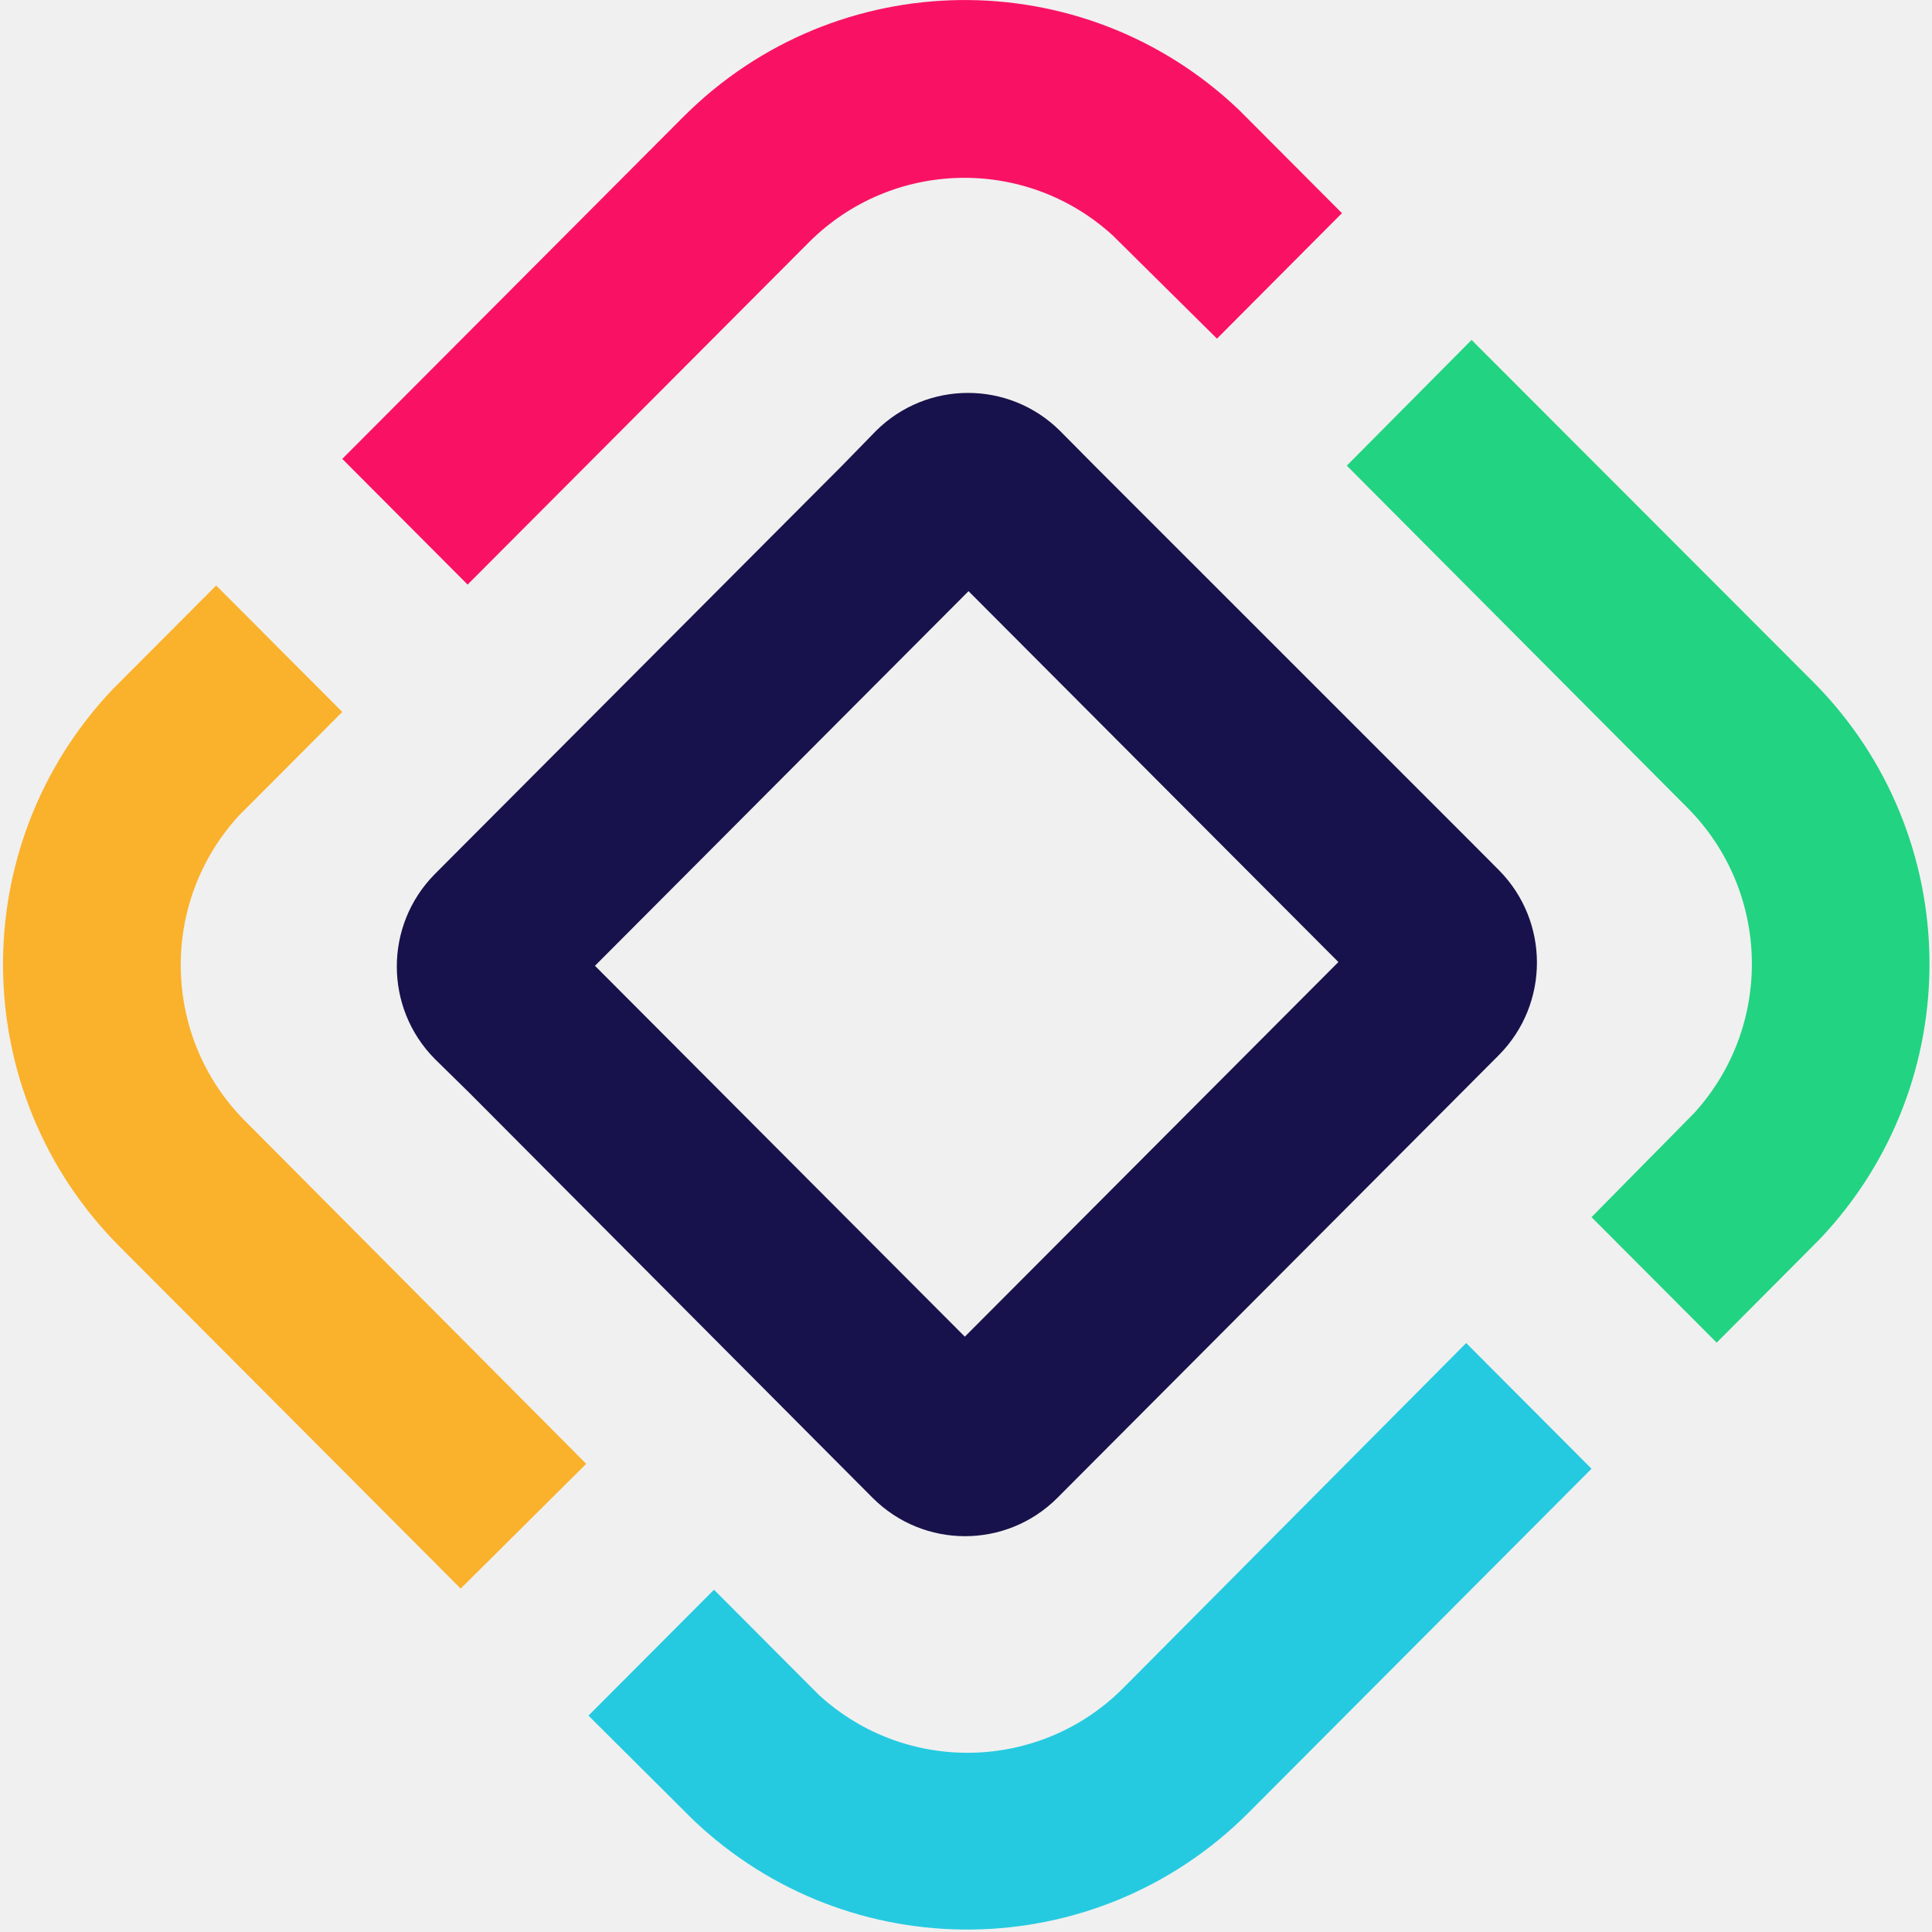
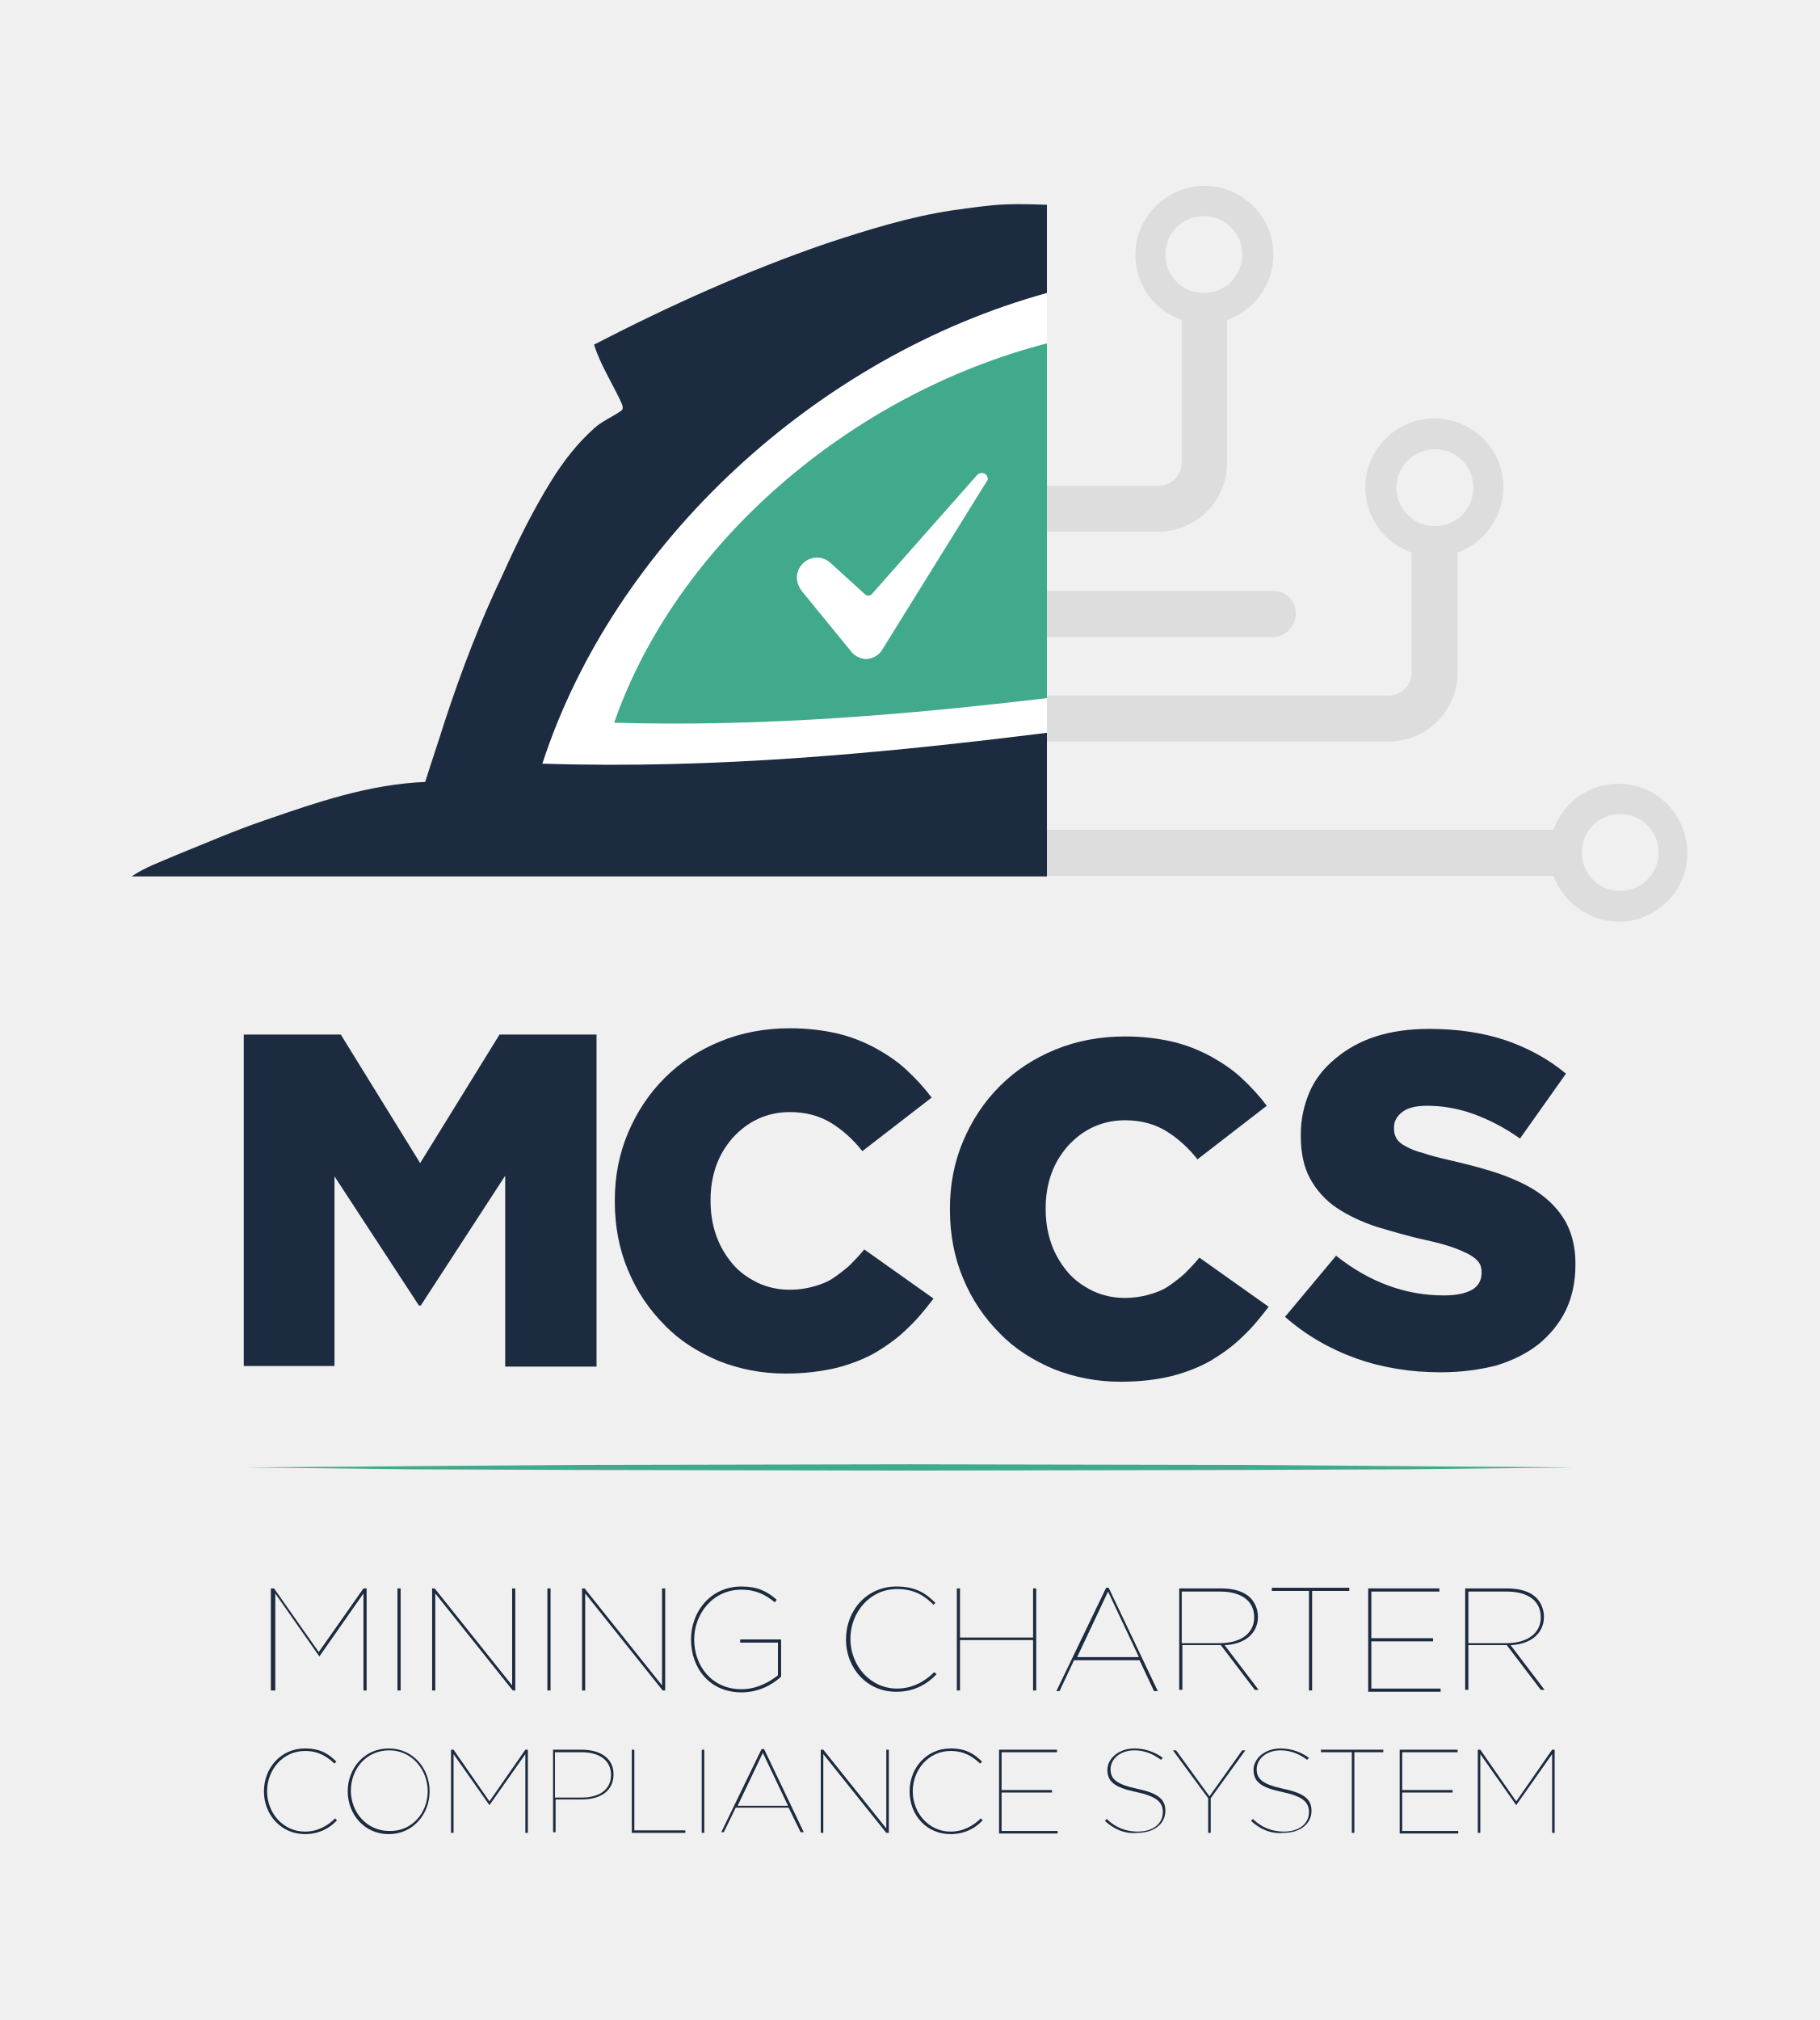
- <svg xmlns="http://www.w3.org/2000/svg" width="64" height="64">
-   <g class="layer">
-     <g id="svg_8">
-       <path d="m22.655,3.852l-11.317,11.349l4.152,4.164l11.317,-11.349a7.295,7.316 0 0 1 10.067,-0.205l3.44,3.407l4.14,-4.157l-3.416,-3.425a13.186,13.223 0 0 0 -18.383,0.217z" fill="#f91264" id="svg_1" />
-       <path d="m36.15,48.492l12.375,-12.41l1.132,-1.136a4.331,4.344 0 0 0 0,-6.118l-1.132,-1.136l-12.282,-12.28l-1.126,-1.136a4.331,4.344 0 0 0 -6.101,0l-1.108,1.136l-12.375,12.41l-1.132,1.136a4.331,4.344 0 0 0 0,6.118l1.132,1.111l12.252,12.305l1.132,1.136a4.331,4.344 0 0 0 6.101,0l1.132,-1.136zm-16.441,-16.499l12.375,-12.41l12.252,12.286l-12.375,12.41l-12.252,-12.286z" fill="#17124b" id="svg_2" />
-       <path d="m37.19,55.938a7.295,7.316 0 0 1 -10.067,0.205l0,0l-3.471,-3.481l-4.158,4.17l3.465,3.45a13.18,13.217 0 0 0 18.383,-0.217l11.379,-11.411l-4.152,-4.164l-11.379,11.448z" fill="#25cae0" id="svg_3" />
-       <polygon fill="#25cae0" id="svg_4" points="52.721,40.319 52.721,40.319 54.107,41.709 52.721,40.319 " />
-       <polygon fill="#f91264" id="svg_5" points="7.155,19.396 9.234,21.481 7.155,19.396 7.155,19.396 " />
-       <path d="m8.108,37.124a7.289,7.31 0 0 1 -0.204,-10.096l3.434,-3.444l-4.177,-4.188l-3.434,3.444l0,0a13.18,13.217 0 0 0 0.217,18.435l11.317,11.349l4.158,-4.133l-11.311,-11.368z" fill="#fab12b" id="svg_6" />
-       <path d="m60.084,22.61l-11.336,-11.349l-4.133,4.164l11.299,11.349a7.301,7.322 0 0 1 0.204,10.102l-3.397,3.444l4.146,4.157l3.416,-3.431a13.186,13.223 0 0 0 -0.198,-18.435z" fill="#22d382" id="svg_7" />
+ <svg xmlns="http://www.w3.org/2000/svg" version="1.1" id="Layer_1" x="0px" y="0px" viewBox="0 0 288.8 320.6" style="enable-background:new 0 0 288.8 320.6;" xml:space="preserve">
+   <style type="text/css">
+ 	.st0{fill:#FFFFFE;}
+ 	.st1{fill:#FFFFFF;}
+ 	.st2{fill:#DDDDDD;}
+ 	.st3{fill:#1C2B3F;}
+ 	.st4{fill:#42AA8C;}
+ </style>
+   <g>
+     <path class="st1" d="M166.2,42.9c-39.8,10.9-74.5,43-86.9,80.9c29.9,1,59.1-1.8,86.9-5.3V42.9z" />
+     <path id="Shape_1_" class="st2" d="M205.7,97.4c0,2-1.6,3.7-3.7,3.7h-36.6v-7.3H202C204.1,93.7,205.7,95.3,205.7,97.4z" />
+     <path class="st2" d="M165.5,84.4h18.3c6.1,0,11-4.9,11-11V50.8c5-1.8,8.1-6.9,7.2-12.2c-0.9-5.3-5.5-9.1-10.8-9.1   c-5.3,0-9.9,3.9-10.8,9.1c-0.9,5.3,2.1,10.4,7.2,12.2v22.6c0,2-1.6,3.7-3.7,3.7h-18.3V84.4z M191.1,46.5c-3.4,0-6.1-2.7-6.1-6.1   c0-3.4,2.7-6.1,6.1-6.1s6.1,2.7,6.1,6.1C197.2,43.8,194.5,46.5,191.1,46.5z" />
+     <path class="st2" d="M256.9,146.3L256.9,146.3c5.6,0,10.3-4.2,10.9-9.7c0.6-5.5-3-10.7-8.4-11.9c-5.4-1.3-10.9,1.7-12.8,7h-81.2   v7.3h81.2C248.2,143.3,252.3,146.2,256.9,146.3z M257.2,141.4c-3.4,0-6.1-2.7-6.1-6.1c0-3.4,2.7-6.1,6.1-6.1c3.4,0,6.1,2.7,6.1,6.1   C263.3,138.7,260.5,141.4,257.2,141.4z" />
+     <g>
+       <path class="st3" d="M157.4,32.6c-2.1,0.2-4.2,0.5-6.3,0.8c-6.7,1-13.4,3.1-19.8,5.2c-12.8,4.4-25,9.9-37,16.1    c1,3.1,2.7,5.8,4.1,8.7c0.2,0.5,0.8,1.4,0.2,1.8c-1.4,1-3,1.6-4.3,2.8c-2.7,2.4-5,5.4-6.9,8.5c-2.9,4.7-5.3,9.6-7.6,14.7    c-3.6,7.5-6.6,15.4-9.2,23.3c-1,3.2-2.1,6.4-3.1,9.6c-9,0.4-17.1,3.2-25.5,6.1c-4.7,1.6-9.3,3.6-14,5.5c-2.5,1.1-4.9,1.9-7.1,3.4    h145.3v-17.8v-5c-25.6,3.2-52.6,5.8-80.1,4.9c11.4-35,43.5-64.6,80.1-74.7v-14C163.2,32.4,160.3,32.3,157.4,32.6z" />
+       <path class="st4" d="M166.2,54.5c-31.4,8.1-58.9,32-68.7,60.2c23.6,0.7,46.8-1.3,68.7-3.9V54.5z" />
+     </g>
+     <g id="_7-Check_2_">
+       <path class="st1" d="M129.7,88.5c-1.7,0-3.2,1.4-3.2,3.2c0,0.7,0.3,1.4,0.7,2l8,9.8c0.6,0.7,1.5,1.1,2.4,1.1    c1-0.1,1.9-0.6,2.4-1.4l16.7-26.9c0,0,0,0,0,0c0.2-0.2,0.1-0.7-0.2-1c-0.4-0.3-0.9-0.3-1.3,0c0,0,0,0,0,0c0,0,0,0,0,0l-16.8,19    c-0.3,0.3-0.7,0.3-1,0.1c0,0,0,0,0,0l-5.6-5.1C131.2,88.8,130.5,88.5,129.7,88.5L129.7,88.5z" />
+     </g>
+     <path class="st2" d="M238.5,75.5c-0.9-5.3-5.5-9.1-10.8-9.1c-5.3,0-9.9,3.9-10.8,9.1s2.1,10.4,7.2,12.2v19c0,2-1.6,3.7-3.7,3.7   h-54.2v7.3h54.2v0c6.1,0,11-4.9,11-11v-19C236.3,85.9,239.4,80.8,238.5,75.5z M227.8,83.5c-3.4,0-6.1-2.7-6.1-6.1   c0-3.4,2.7-6.1,6.1-6.1c3.4,0,6.1,2.7,6.1,6.1C233.9,80.8,231.2,83.5,227.8,83.5z" />
+     <g>
+       <path class="st3" d="M38.7,164.2h15.4l12.6,20.4l12.6-20.4h15.4v52.7H80.2v-30.3l-13.4,20.6h-0.3l-13.4-20.5v30.1H38.7V164.2z" />
+       <path class="st3" d="M124.7,218c-3.8,0-7.3-0.7-10.6-2c-3.3-1.4-6.2-3.2-8.6-5.7c-2.4-2.4-4.4-5.3-5.8-8.7    c-1.4-3.3-2.1-7-2.1-10.9v-0.2c0-3.8,0.7-7.4,2.1-10.7c1.4-3.3,3.3-6.2,5.8-8.7c2.5-2.5,5.4-4.4,8.8-5.8c3.4-1.4,7.1-2.1,11.1-2.1    c2.7,0,5.2,0.3,7.4,0.8c2.2,0.5,4.2,1.3,6.1,2.3c1.8,1,3.5,2.1,5,3.5c1.5,1.4,2.8,2.8,4,4.4l-11,8.5c-1.5-1.9-3.2-3.4-5-4.5    c-1.8-1.1-4-1.7-6.5-1.7c-1.9,0-3.6,0.4-5.1,1.1c-1.5,0.7-2.8,1.7-4,3c-1.1,1.3-2,2.7-2.6,4.4c-0.6,1.7-0.9,3.5-0.9,5.4v0.2    c0,2,0.3,3.8,0.9,5.5c0.6,1.7,1.5,3.2,2.6,4.5c1.1,1.3,2.4,2.2,4,3c1.5,0.7,3.2,1.1,5.1,1.1c1.4,0,2.6-0.2,3.7-0.5    c1.1-0.3,2.2-0.7,3.1-1.3c0.9-0.6,1.8-1.3,2.6-2c0.8-0.8,1.6-1.6,2.4-2.6l11,7.8c-1.3,1.7-2.6,3.3-4.1,4.7c-1.5,1.5-3.2,2.7-5,3.8    c-1.9,1.1-4,1.9-6.3,2.5C130.2,217.7,127.6,218,124.7,218z" />
+       <path class="st3" d="M228.7,217.8c-4.7,0-9.2-0.7-13.4-2.2c-4.2-1.5-8-3.7-11.3-6.6l8.1-9.7c5.3,4.2,11,6.3,17.1,6.3    c2,0,3.4-0.3,4.5-0.9c1-0.6,1.5-1.5,1.5-2.7v-0.1c0-0.6-0.1-1-0.4-1.5c-0.3-0.4-0.7-0.8-1.4-1.2c-0.7-0.4-1.6-0.8-2.7-1.2    c-1.1-0.4-2.6-0.8-4.4-1.2c-2.8-0.6-5.4-1.4-7.8-2.1c-2.4-0.8-4.5-1.8-6.3-3c-1.8-1.2-3.2-2.8-4.2-4.6c-1-1.8-1.5-4.1-1.5-6.8    v-0.2c0-2.5,0.5-4.7,1.4-6.8c0.9-2.1,2.3-3.8,4.1-5.3c1.8-1.5,3.9-2.7,6.4-3.5c2.5-0.8,5.3-1.2,8.5-1.2c4.5,0,8.5,0.6,12.1,1.8    c3.5,1.2,6.7,2.9,9.6,5.3l-7.3,10.3c-2.4-1.7-4.9-3-7.4-3.9c-2.5-0.9-5-1.3-7.3-1.3c-1.8,0-3.1,0.3-4,1c-0.9,0.7-1.3,1.5-1.3,2.4    v0.2c0,0.6,0.1,1.1,0.4,1.6c0.3,0.5,0.8,0.9,1.4,1.2c0.7,0.4,1.6,0.8,2.8,1.1c1.2,0.4,2.7,0.8,4.5,1.2c3,0.7,5.7,1.4,8.2,2.3    c2.4,0.9,4.5,1.9,6.2,3.2c1.7,1.3,3,2.8,3.9,4.5c0.9,1.8,1.4,3.9,1.4,6.3v0.2c0,2.7-0.5,5.1-1.5,7.2c-1,2.1-2.5,3.9-4.3,5.4    c-1.9,1.5-4.1,2.6-6.7,3.4C234.9,217.4,232,217.8,228.7,217.8z" />
+       <path class="st3" d="M177.9,219.3c-3.8,0-7.3-0.7-10.6-2c-3.3-1.4-6.2-3.2-8.6-5.7c-2.4-2.4-4.4-5.3-5.8-8.7    c-1.4-3.3-2.1-7-2.1-10.9v-0.2c0-3.8,0.7-7.4,2.1-10.7c1.4-3.3,3.3-6.2,5.8-8.7c2.5-2.5,5.4-4.4,8.8-5.8c3.4-1.4,7.1-2.1,11.1-2.1    c2.7,0,5.2,0.3,7.4,0.8c2.2,0.5,4.2,1.3,6.1,2.3c1.8,1,3.5,2.1,5,3.5c1.5,1.4,2.8,2.8,4,4.4l-11,8.5c-1.5-1.9-3.2-3.4-5-4.5    c-1.8-1.1-4-1.7-6.5-1.7c-1.9,0-3.6,0.4-5.1,1.1c-1.5,0.7-2.8,1.7-4,3c-1.1,1.3-2,2.7-2.6,4.4c-0.6,1.7-0.9,3.5-0.9,5.4v0.2    c0,2,0.3,3.8,0.9,5.5c0.6,1.7,1.5,3.2,2.6,4.5c1.1,1.3,2.4,2.2,4,3c1.5,0.7,3.2,1.1,5.1,1.1c1.4,0,2.6-0.2,3.7-0.5    c1.1-0.3,2.2-0.7,3.1-1.3c0.9-0.6,1.8-1.3,2.6-2c0.8-0.8,1.6-1.6,2.4-2.6l11,7.8c-1.3,1.7-2.6,3.3-4.1,4.7c-1.5,1.5-3.2,2.7-5,3.8    c-1.9,1.1-4,1.9-6.3,2.5C183.5,219,180.9,219.3,177.9,219.3z" />
+     </g>
+     <g>
+       <polygon class="st4" points="39,232.9 65.3,232.7 91.7,232.5 144.4,232.4 197.1,232.5 223.4,232.7 249.8,232.9 223.4,233.2     197.1,233.3 144.4,233.4 91.7,233.3 65.3,233.2   " />
+     </g>
+     <g>
+       <path class="st3" d="M43,252.1h0.5l7.1,10.1l7.1-10.1h0.5v16.2h-0.5v-15.4l-7,10h0l-7-10v15.4H43V252.1z" />
+       <path class="st3" d="M63.1,252.1h0.5v16.2h-0.5V252.1z" />
+       <path class="st3" d="M68.6,252.1H69l12.3,15.4v-15.4h0.5v16.2h-0.4l-12.3-15.4v15.4h-0.5V252.1z" />
+       <path class="st3" d="M86.9,252.1h0.5v16.2h-0.5V252.1z" />
+       <path class="st3" d="M92.4,252.1h0.4l12.3,15.4v-15.4h0.5v16.2h-0.4l-12.3-15.4v15.4h-0.5V252.1z" />
+       <path class="st3" d="M109.7,260.2L109.7,260.2c0-4.4,3.1-8.4,8-8.4c2.5,0,4,0.7,5.6,2.1l-0.3,0.4c-1.5-1.2-3-2-5.3-2    c-4.6,0-7.5,3.9-7.5,7.9v0c0,4.2,2.8,7.9,7.5,7.9c2.4,0,4.4-1.1,5.8-2.2v-5.2h-6v-0.5h6.5v5.9c-1.5,1.4-3.7,2.5-6.3,2.5    C112.7,268.6,109.7,264.8,109.7,260.2z" />
+       <path class="st3" d="M134.3,260.2L134.3,260.2c0-4.6,3.3-8.4,8-8.4c3.1,0,4.7,1.1,6.2,2.6l-0.3,0.3c-1.3-1.3-2.9-2.5-5.8-2.5    c-4.3,0-7.4,3.7-7.4,7.9v0c0,4.3,3.2,7.9,7.4,7.9c2.6,0,4.6-1.3,5.9-2.6l0.4,0.3c-1.4,1.5-3.5,2.8-6.3,2.8    C137.7,268.6,134.3,264.8,134.3,260.2z" />
+       <path class="st3" d="M151.9,252.1h0.5v7.8H164v-7.8h0.5v16.2H164v-8h-11.6v8h-0.5V252.1z" />
+       <path class="st3" d="M175.6,252h0.4l7.8,16.4h-0.6l-2.3-4.9h-10.4l-2.3,4.9h-0.5L175.6,252z M180.8,263l-4.9-10.4l-4.9,10.4H180.8    z" />
+       <path class="st3" d="M187.2,252.1h6.6c2.1,0,3.7,0.5,4.7,1.5c0.7,0.7,1.2,1.8,1.2,3v0c0,2.7-2.2,4.4-5.3,4.5l5.4,7.1h-0.6    l-5.4-7.1h-0.1h-6v7.1h-0.5V252.1z M193.5,260.8c3.8,0,5.6-1.8,5.6-4.1v0c0-2.6-2-4.1-5.4-4.1h-6.1v8.2H193.5z" />
+       <path class="st3" d="M207.8,252.5h-5.9v-0.5h12.3v0.5h-5.9v15.8h-0.5V252.5z" />
+       <path class="st3" d="M217.2,252.1h11.3v0.5h-10.8v7.4h9.8v0.5h-9.8v7.5h11v0.5h-11.5V252.1z" />
+       <path class="st3" d="M232.6,252.1h6.6c2.1,0,3.7,0.5,4.7,1.5c0.7,0.7,1.2,1.8,1.2,3v0c0,2.7-2.2,4.4-5.3,4.5l5.4,7.1h-0.6    l-5.4-7.1h-0.1h-6v7.1h-0.5V252.1z M239,260.8c3.8,0,5.6-1.8,5.6-4.1v0c0-2.6-2-4.1-5.4-4.1h-6.1v8.2H239z" />
+       <path class="st3" d="M41.9,284.3L41.9,284.3c0-3.7,2.7-6.8,6.5-6.8c2.5,0,3.8,0.9,5,2.1l-0.3,0.3c-1.1-1-2.4-2-4.7-2    c-3.5,0-6,3-6,6.4v0c0,3.5,2.6,6.4,6,6.4c2.1,0,3.7-1,4.8-2.1l0.3,0.3c-1.1,1.2-2.8,2.2-5.1,2.2C44.7,291.1,41.9,288.1,41.9,284.3    z" />
+       <path class="st3" d="M55.2,284.3L55.2,284.3c0-3.6,2.6-6.8,6.5-6.8s6.5,3.2,6.5,6.8v0c0,3.6-2.6,6.8-6.5,6.8    S55.2,287.9,55.2,284.3z M67.9,284.3L67.9,284.3c0-3.4-2.5-6.5-6.1-6.5c-3.7,0-6.1,3-6.1,6.4v0c0,3.4,2.5,6.4,6.1,6.4    C65.4,290.7,67.9,287.7,67.9,284.3z" />
+       <path class="st3" d="M71.6,277.7H72l5.7,8.2l5.7-8.2h0.4v13.2h-0.4v-12.5l-5.7,8.1h0l-5.7-8.1v12.5h-0.4V277.7z" />
+       <path class="st3" d="M87.7,277.7h4.6c3.2,0,5.1,1.5,5.1,3.9v0c0,2.6-2,4-5.1,4h-4.1v5.2h-0.4V277.7z M92.3,285.3    c2.9,0,4.7-1.3,4.7-3.6v0c0-2.2-1.7-3.6-4.7-3.6h-4.2v7.2H92.3z" />
+       <path class="st3" d="M100.3,277.7h0.4v12.8h8.1v0.4h-8.5V277.7z" />
+       <path class="st3" d="M111.4,277.7h0.4v13.2h-0.4V277.7z" />
+       <path class="st3" d="M120.9,277.6h0.4l6.3,13.2h-0.5l-1.9-3.9h-8.4l-1.9,3.9h-0.4L120.9,277.6z M125.1,286.6l-4-8.4l-4,8.4H125.1z    " />
+       <path class="st3" d="M130.3,277.7h0.4l10,12.5v-12.5h0.4v13.2h-0.4l-10-12.5v12.5h-0.4V277.7z" />
+       <path class="st3" d="M144.4,284.3L144.4,284.3c0-3.7,2.7-6.8,6.5-6.8c2.5,0,3.8,0.9,5,2.1l-0.3,0.3c-1.1-1-2.4-2-4.7-2    c-3.5,0-6,3-6,6.4v0c0,3.5,2.6,6.4,6,6.4c2.1,0,3.7-1,4.8-2.1l0.3,0.3c-1.1,1.2-2.8,2.2-5.1,2.2    C147.1,291.1,144.4,288.1,144.4,284.3z" />
+       <path class="st3" d="M158.6,277.7h9.2v0.4H159v6h8v0.4h-8v6.1h8.9v0.4h-9.3V277.7z" />
+       <path class="st3" d="M175.4,289l0.3-0.3c1.3,1.3,3,2,4.9,2c2.5,0,4-1.3,4-3.1v0c0-1.6-1-2.5-4.3-3.2c-3.3-0.7-4.5-1.6-4.5-3.5v0    c0-1.8,1.8-3.4,4.3-3.4c1.7,0,3.3,0.6,4.5,1.5l-0.3,0.3c-1.2-0.9-2.6-1.5-4.2-1.5c-2.3,0-3.8,1.4-3.8,3v0c0,1.6,1,2.4,4.2,3.1    c3.4,0.7,4.5,1.7,4.5,3.5v0c0,2-1.7,3.5-4.5,3.5C178.6,291.1,176.8,290.3,175.4,289z" />
+       <path class="st3" d="M191.8,285.4l-5.6-7.6h0.5l5.3,7.3l5.2-7.3h0.5l-5.5,7.6v5.5h-0.4V285.4z" />
+       <path class="st3" d="M198.6,289l0.3-0.3c1.3,1.3,3,2,4.9,2c2.5,0,4-1.3,4-3.1v0c0-1.6-1-2.5-4.3-3.2c-3.3-0.7-4.5-1.6-4.5-3.5v0    c0-1.8,1.8-3.4,4.3-3.4c1.7,0,3.3,0.6,4.5,1.5l-0.3,0.3c-1.2-0.9-2.6-1.5-4.2-1.5c-2.3,0-3.8,1.4-3.8,3v0c0,1.6,1,2.4,4.2,3.1    c3.4,0.7,4.5,1.7,4.5,3.5v0c0,2-1.7,3.5-4.5,3.5C201.8,291.1,200,290.3,198.6,289z" />
+       <path class="st3" d="M214.5,278.1h-4.8v-0.4h9.9v0.4H215v12.8h-0.4V278.1z" />
+       <path class="st3" d="M222.2,277.7h9.2v0.4h-8.8v6h8v0.4h-8v6.1h8.9v0.4h-9.3V277.7z" />
+       <path class="st3" d="M234.6,277.7h0.4l5.7,8.2l5.7-8.2h0.4v13.2h-0.4v-12.5l-5.7,8.1h0l-5.7-8.1v12.5h-0.4V277.7z" />
    </g>
  </g>
</svg>
